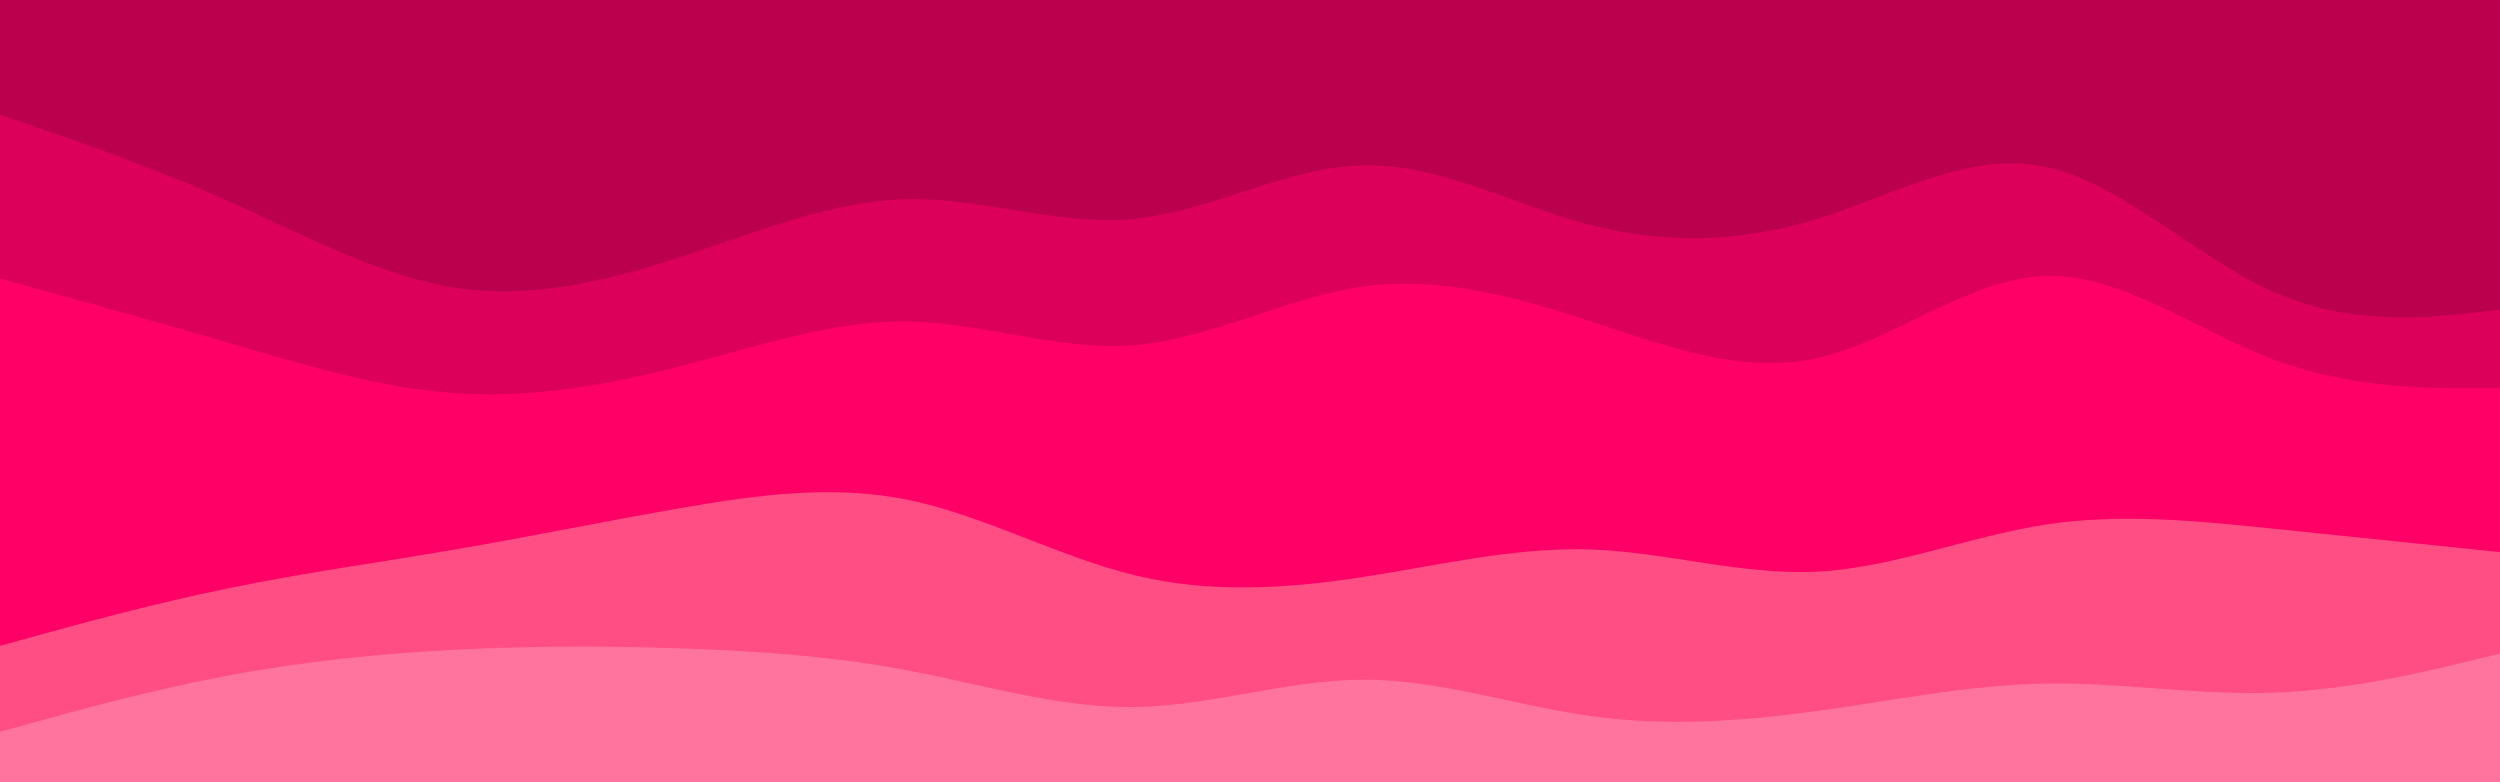
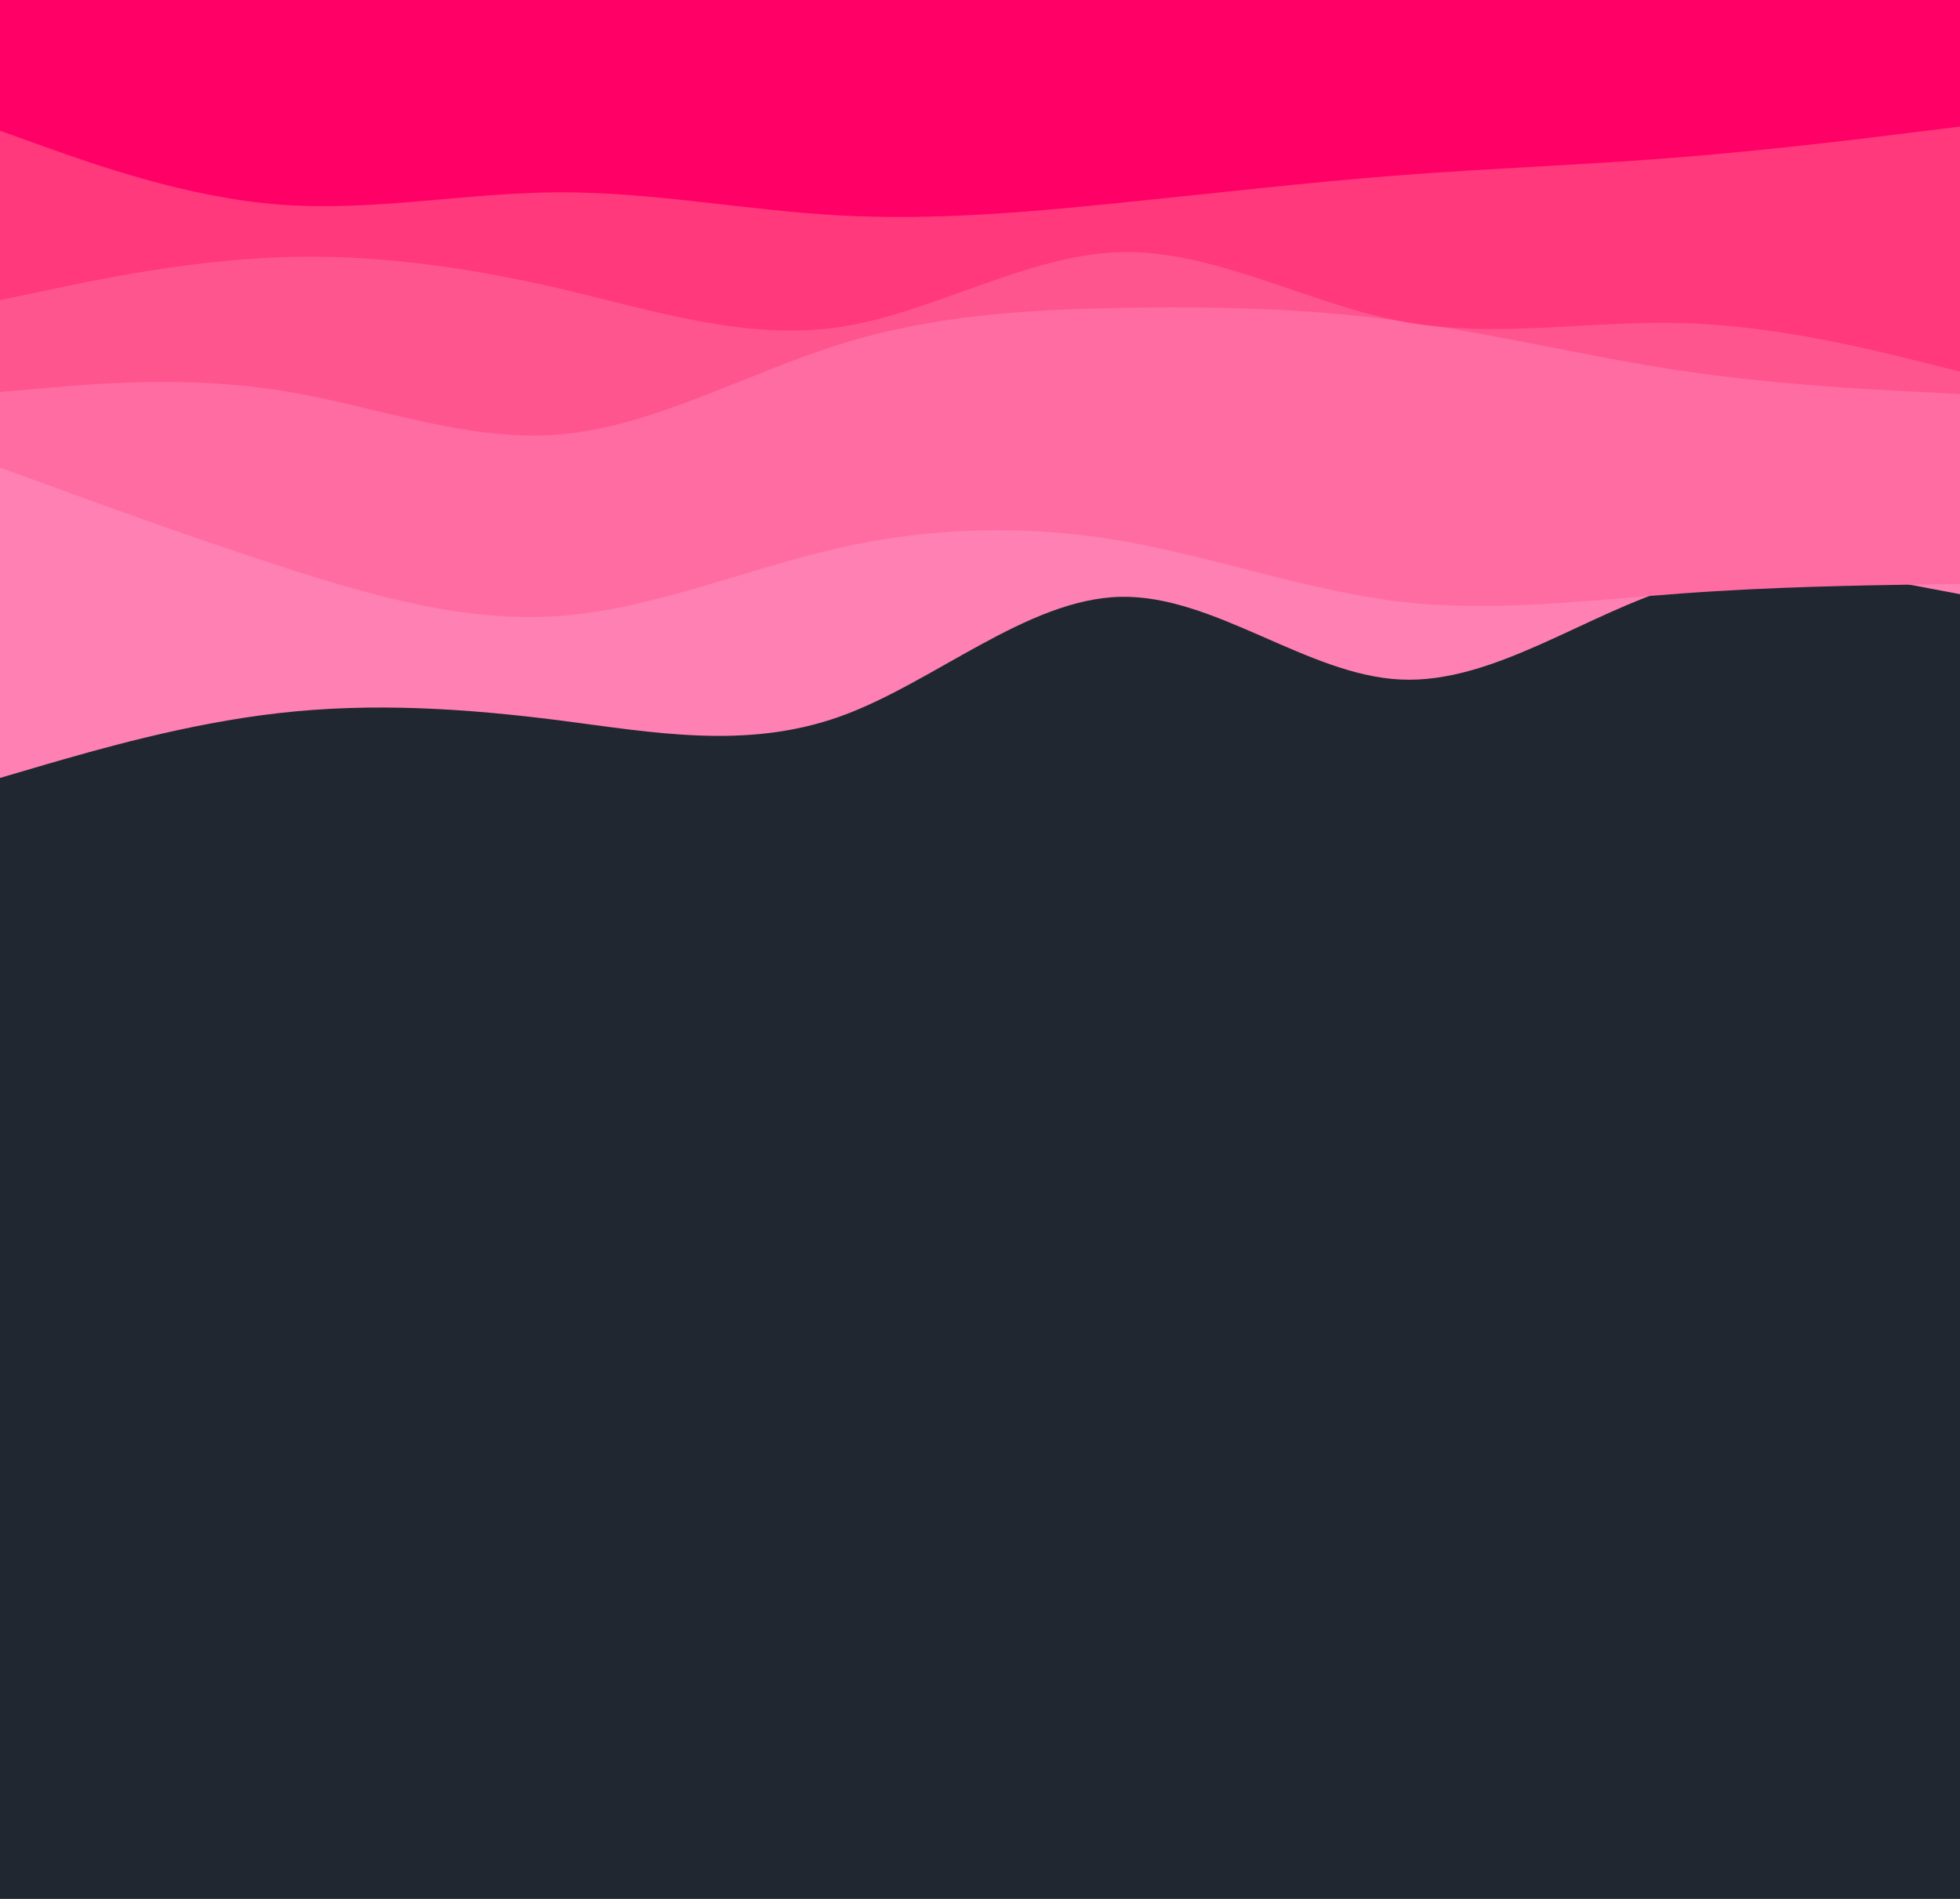
- <svg xmlns="http://www.w3.org/2000/svg" id="visual" viewBox="0 0 960 300" width="960" height="300" version="1.1">
-   <path d="M0 46L14.5 51C29 56 58 66 87.2 79C116.3 92 145.7 108 174.8 112.5C204 117 233 110 262 100.5C291 91 320 79 349 78.5C378 78 407 89 436.2 86C465.3 83 494.7 66 523.8 65.5C553 65 582 81 611 88.5C640 96 669 95 698 86C727 77 756 60 785.2 66C814.3 72 843.7 101 872.8 114C902 127 931 124 945.5 122.5L960 121L960 0L945.5 0C931 0 902 0 872.8 0C843.7 0 814.3 0 785.2 0C756 0 727 0 698 0C669 0 640 0 611 0C582 0 553 0 523.8 0C494.7 0 465.3 0 436.2 0C407 0 378 0 349 0C320 0 291 0 262 0C233 0 204 0 174.8 0C145.7 0 116.3 0 87.2 0C58 0 29 0 14.5 0L0 0Z" fill="#bb004d" />
-   <path d="M0 109L14.5 113C29 117 58 125 87.2 133.5C116.3 142 145.7 151 174.8 153C204 155 233 150 262 142.5C291 135 320 125 349 125.5C378 126 407 137 436.2 134.5C465.3 132 494.7 116 523.8 112C553 108 582 116 611 125.5C640 135 669 146 698 139.5C727 133 756 109 785.2 108C814.3 107 843.7 129 872.8 140C902 151 931 151 945.5 151L960 151L960 119L945.5 120.5C931 122 902 125 872.8 112C843.7 99 814.3 70 785.2 64C756 58 727 75 698 84C669 93 640 94 611 86.5C582 79 553 63 523.8 63.5C494.7 64 465.3 81 436.2 84C407 87 378 76 349 76.5C320 77 291 89 262 98.5C233 108 204 115 174.8 110.5C145.7 106 116.3 90 87.2 77C58 64 29 54 14.5 49L0 44Z" fill="#dd005a" />
-   <path d="M0 250L14.5 246C29 242 58 234 87.2 228C116.3 222 145.7 218 174.8 213C204 208 233 202 262 197C291 192 320 188 349 194C378 200 407 216 436.2 223C465.3 230 494.7 228 523.8 223.5C553 219 582 212 611 213C640 214 669 223 698 221.5C727 220 756 208 785.2 203.5C814.3 199 843.7 202 872.8 205C902 208 931 211 945.5 212.5L960 214L960 149L945.5 149C931 149 902 149 872.8 138C843.7 127 814.3 105 785.2 106C756 107 727 131 698 137.5C669 144 640 133 611 123.5C582 114 553 106 523.8 110C494.7 114 465.3 130 436.2 132.5C407 135 378 124 349 123.5C320 123 291 133 262 140.5C233 148 204 153 174.8 151C145.7 149 116.3 140 87.2 131.5C58 123 29 115 14.5 111L0 107Z" fill="#ff0066" />
-   <path d="M0 283L14.5 279C29 275 58 267 87.2 261.5C116.3 256 145.7 253 174.8 251.5C204 250 233 250 262 251C291 252 320 254 349 259.5C378 265 407 274 436.2 273.5C465.3 273 494.7 263 523.8 263C553 263 582 273 611 277C640 281 669 279 698 275C727 271 756 265 785.2 264.5C814.3 264 843.7 269 872.8 268C902 267 931 260 945.5 256.5L960 253L960 212L945.5 210.5C931 209 902 206 872.8 203C843.7 200 814.3 197 785.2 201.5C756 206 727 218 698 219.5C669 221 640 212 611 211C582 210 553 217 523.8 221.5C494.7 226 465.3 228 436.2 221C407 214 378 198 349 192C320 186 291 190 262 195C233 200 204 206 174.8 211C145.7 216 116.3 220 87.2 226C58 232 29 240 14.5 244L0 248Z" fill="#ff4e83" />
-   <path d="M0 301L14.5 301C29 301 58 301 87.2 301C116.3 301 145.7 301 174.8 301C204 301 233 301 262 301C291 301 320 301 349 301C378 301 407 301 436.2 301C465.3 301 494.7 301 523.8 301C553 301 582 301 611 301C640 301 669 301 698 301C727 301 756 301 785.2 301C814.3 301 843.7 301 872.8 301C902 301 931 301 945.5 301L960 301L960 251L945.5 254.5C931 258 902 265 872.8 266C843.7 267 814.3 262 785.2 262.5C756 263 727 269 698 273C669 277 640 279 611 275C582 271 553 261 523.8 261C494.7 261 465.3 271 436.2 271.5C407 272 378 263 349 257.5C320 252 291 250 262 249C233 248 204 248 174.8 249.5C145.7 251 116.3 254 87.2 259.5C58 265 29 273 14.5 277L0 281Z" fill="#ff749e" />
+ <svg xmlns="http://www.w3.org/2000/svg" id="visual" viewBox="0 0 960 930" width="960" height="930" version="1.1">
+   <rect x="0" y="0" width="960" height="930" fill="#202731" />
+   <path d="M0 381L22.8 374.3C45.7 367.7 91.3 354.3 137 349.2C182.7 344 228.3 347 274 352.8C319.7 358.7 365.3 367.3 411.2 351C457 334.7 503 293.3 548.8 292.3C594.7 291.3 640.3 330.7 686 332.8C731.7 335 777.3 300 823 286.8C868.7 273.7 914.3 282.3 937.2 286.7L960 291L960 0L937.2 0C914.3 0 868.7 0 823 0C777.3 0 731.7 0 686 0C640.3 0 594.7 0 548.8 0C503 0 457 0 411.2 0C365.3 0 319.7 0 274 0C228.3 0 182.7 0 137 0C91.3 0 45.7 0 22.8 0L0 0Z" fill="#ff80b3" />
+   <path d="M0 229L22.8 237.3C45.7 245.7 91.3 262.3 137 277.2C182.7 292 228.3 305 274 301.7C319.7 298.3 365.3 278.7 411.2 268.3C457 258 503 257 548.8 264.8C594.7 272.7 640.3 289.3 686 294.7C731.7 300 777.3 294 823 290.7C868.7 287.3 914.3 286.7 937.2 286.3L960 286L960 0L937.2 0C914.3 0 868.7 0 823 0C777.3 0 731.7 0 686 0C640.3 0 594.7 0 548.8 0C503 0 457 0 411.2 0C365.3 0 319.7 0 274 0C228.3 0 182.7 0 137 0C91.3 0 45.7 0 22.8 0L0 0Z" fill="#ff6ca2" />
+   <path d="M0 192L22.8 190C45.7 188 91.3 184 137 191.2C182.7 198.3 228.3 216.7 274 212.8C319.7 209 365.3 183 411.2 168.7C457 154.3 503 151.7 548.8 150.8C594.7 150 640.3 151 686 157.2C731.7 163.3 777.3 174.7 823 181.5C868.7 188.3 914.3 190.7 937.2 191.8L960 193L960 0L937.2 0C914.3 0 868.7 0 823 0C777.3 0 731.7 0 686 0C640.3 0 594.7 0 548.8 0C503 0 457 0 411.2 0C365.3 0 319.7 0 274 0C228.3 0 182.7 0 137 0C91.3 0 45.7 0 22.8 0L0 0Z" fill="#ff558f" />
+   <path d="M0 147L22.8 142.2C45.7 137.3 91.3 127.7 137 126C182.7 124.3 228.3 130.7 274 141.3C319.7 152 365.3 167 411.2 160.2C457 153.3 503 124.7 548.8 123.5C594.7 122.3 640.3 148.7 686 157.3C731.7 166 777.3 157 823 158.2C868.7 159.3 914.3 170.7 937.2 176.3L960 182L960 0L937.2 0C914.3 0 868.7 0 823 0C777.3 0 731.7 0 686 0C640.3 0 594.7 0 548.8 0C503 0 457 0 411.2 0C365.3 0 319.7 0 274 0C228.3 0 182.7 0 137 0C91.3 0 45.7 0 22.8 0L0 0Z" fill="#ff397b" />
+   <path d="M0 64L22.8 72.2C45.7 80.3 91.3 96.7 137 100.2C182.7 103.7 228.3 94.3 274 94.2C319.7 94 365.3 103 411.2 105.5C457 108 503 104 548.8 99.3C594.7 94.7 640.3 89.3 686 85.8C731.7 82.3 777.3 80.7 823 77C868.7 73.3 914.3 67.7 937.2 64.8L960 62L960 0L937.2 0C914.3 0 868.7 0 823 0C777.3 0 731.7 0 686 0C640.3 0 594.7 0 548.8 0C503 0 457 0 411.2 0C365.3 0 319.7 0 274 0C228.3 0 182.7 0 137 0C91.3 0 45.7 0 22.8 0L0 0Z" fill="#ff0066" />
</svg>
